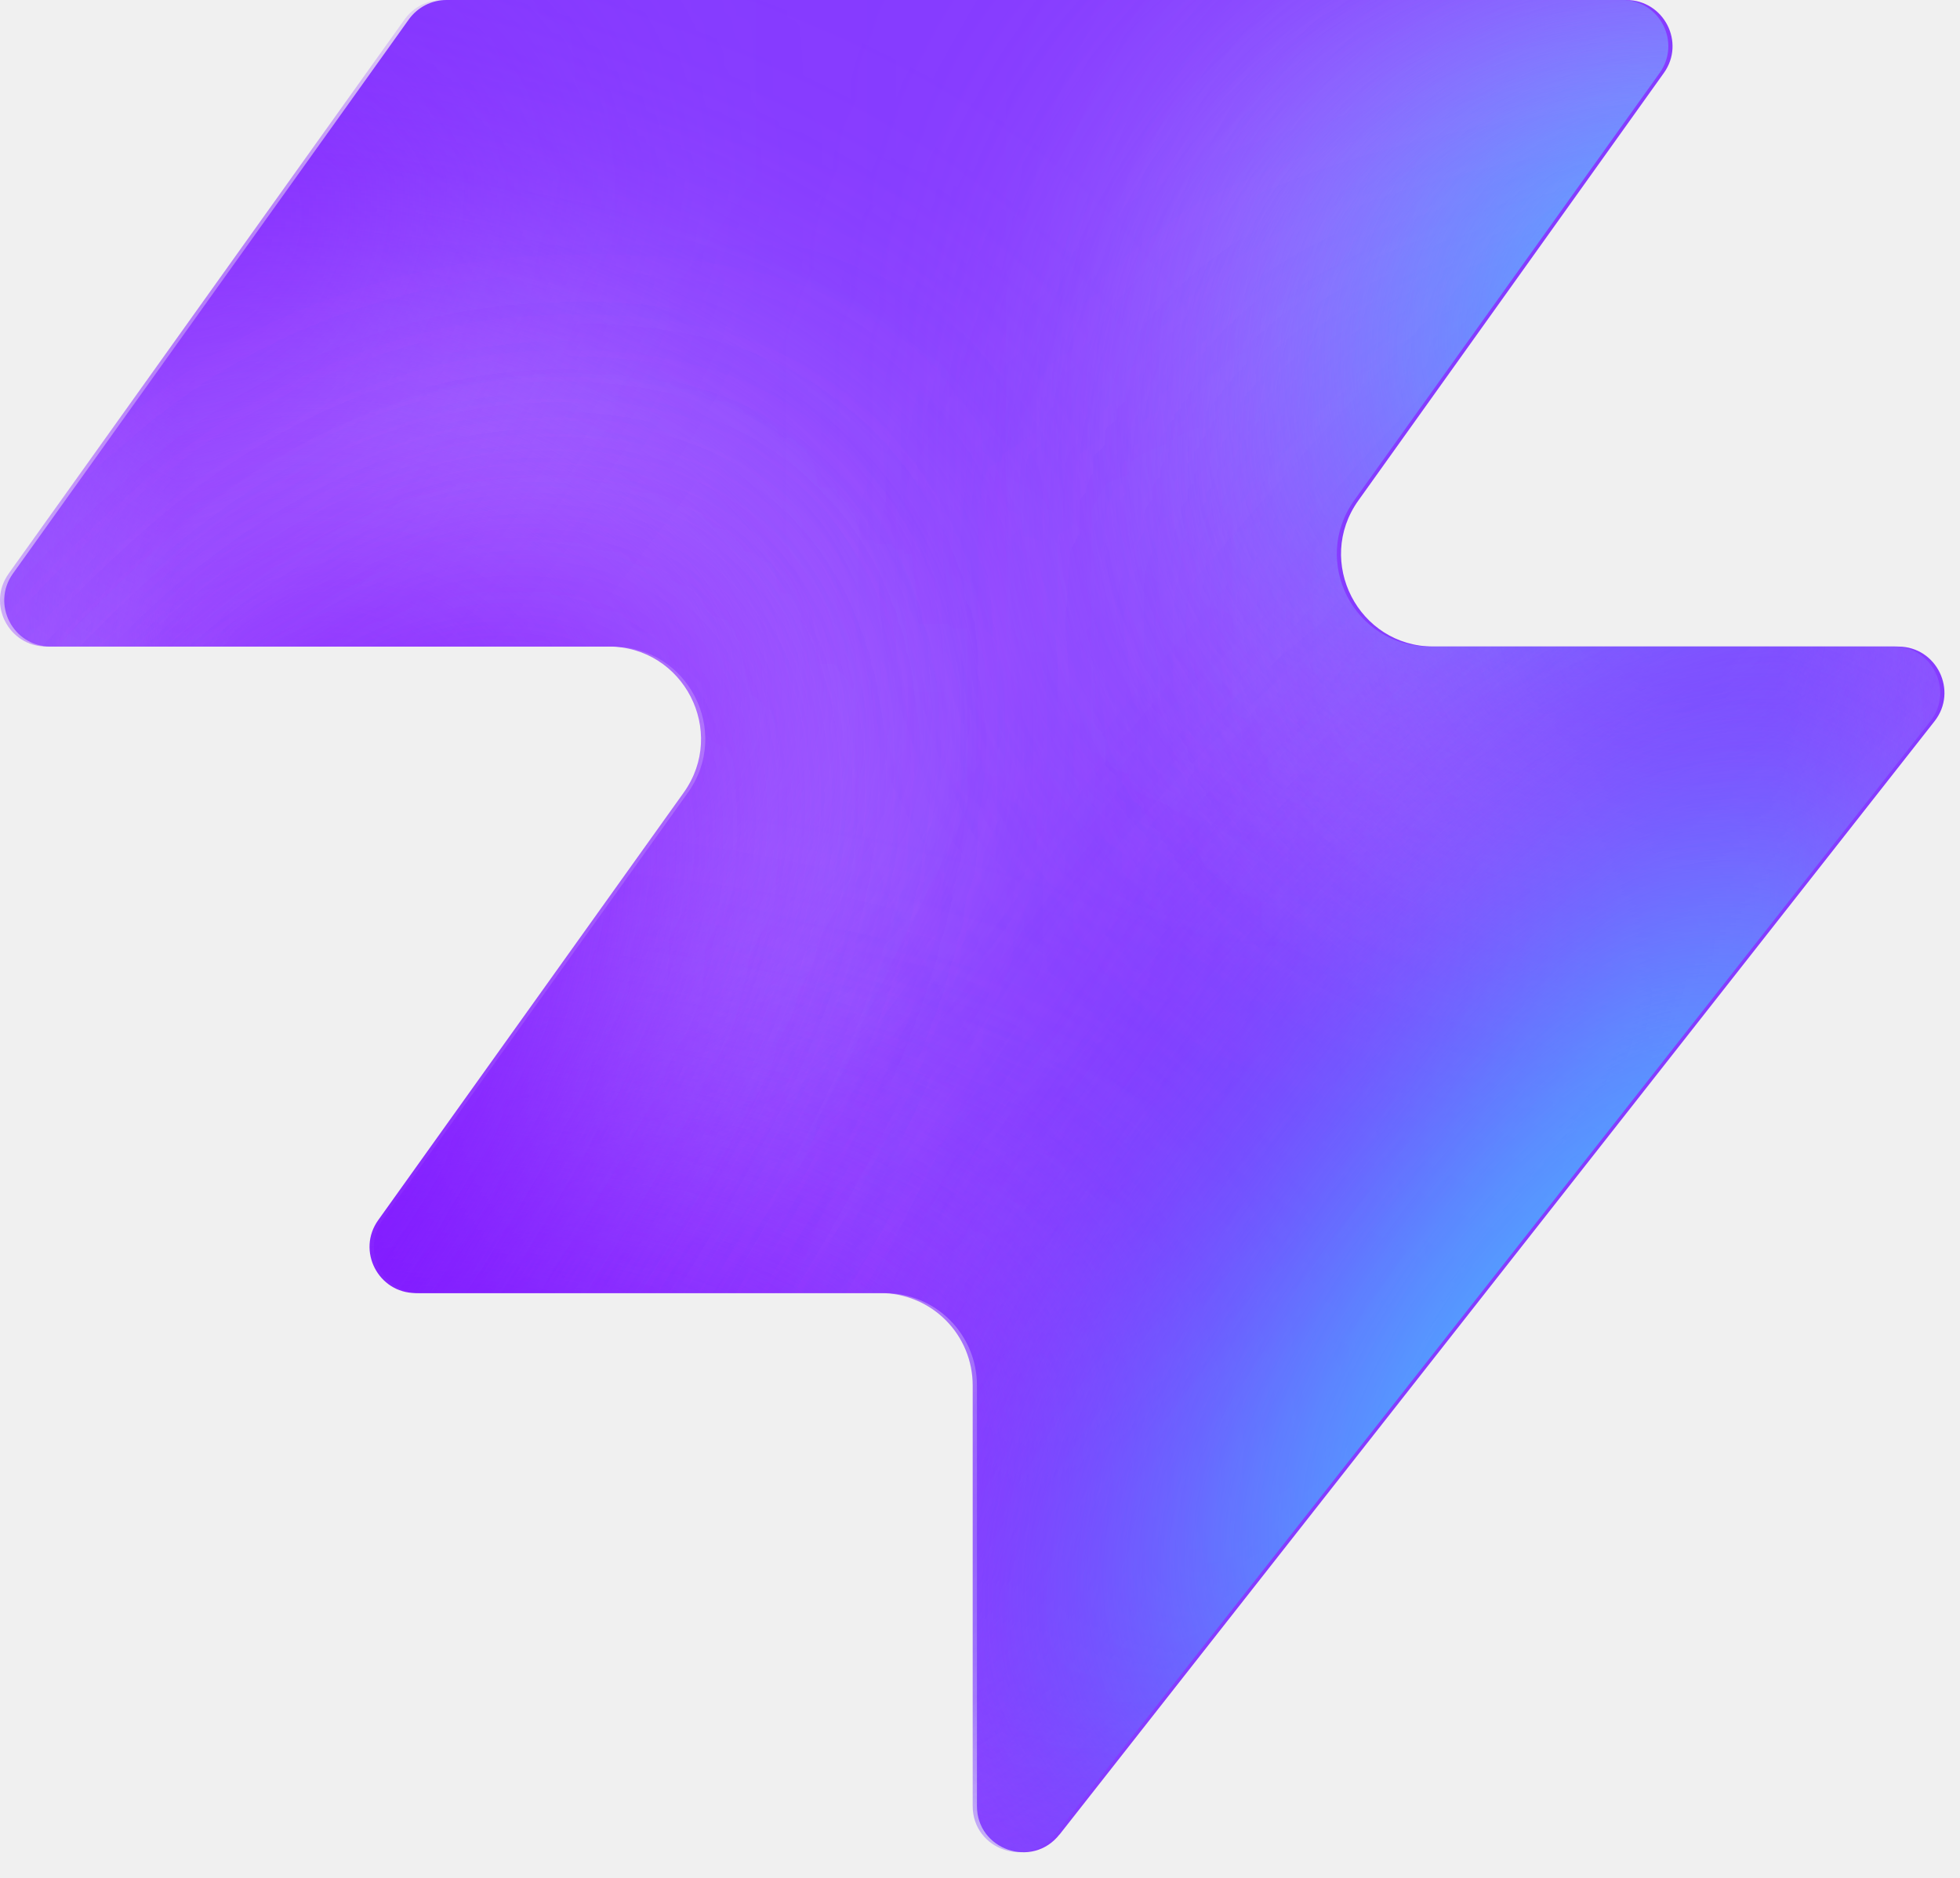
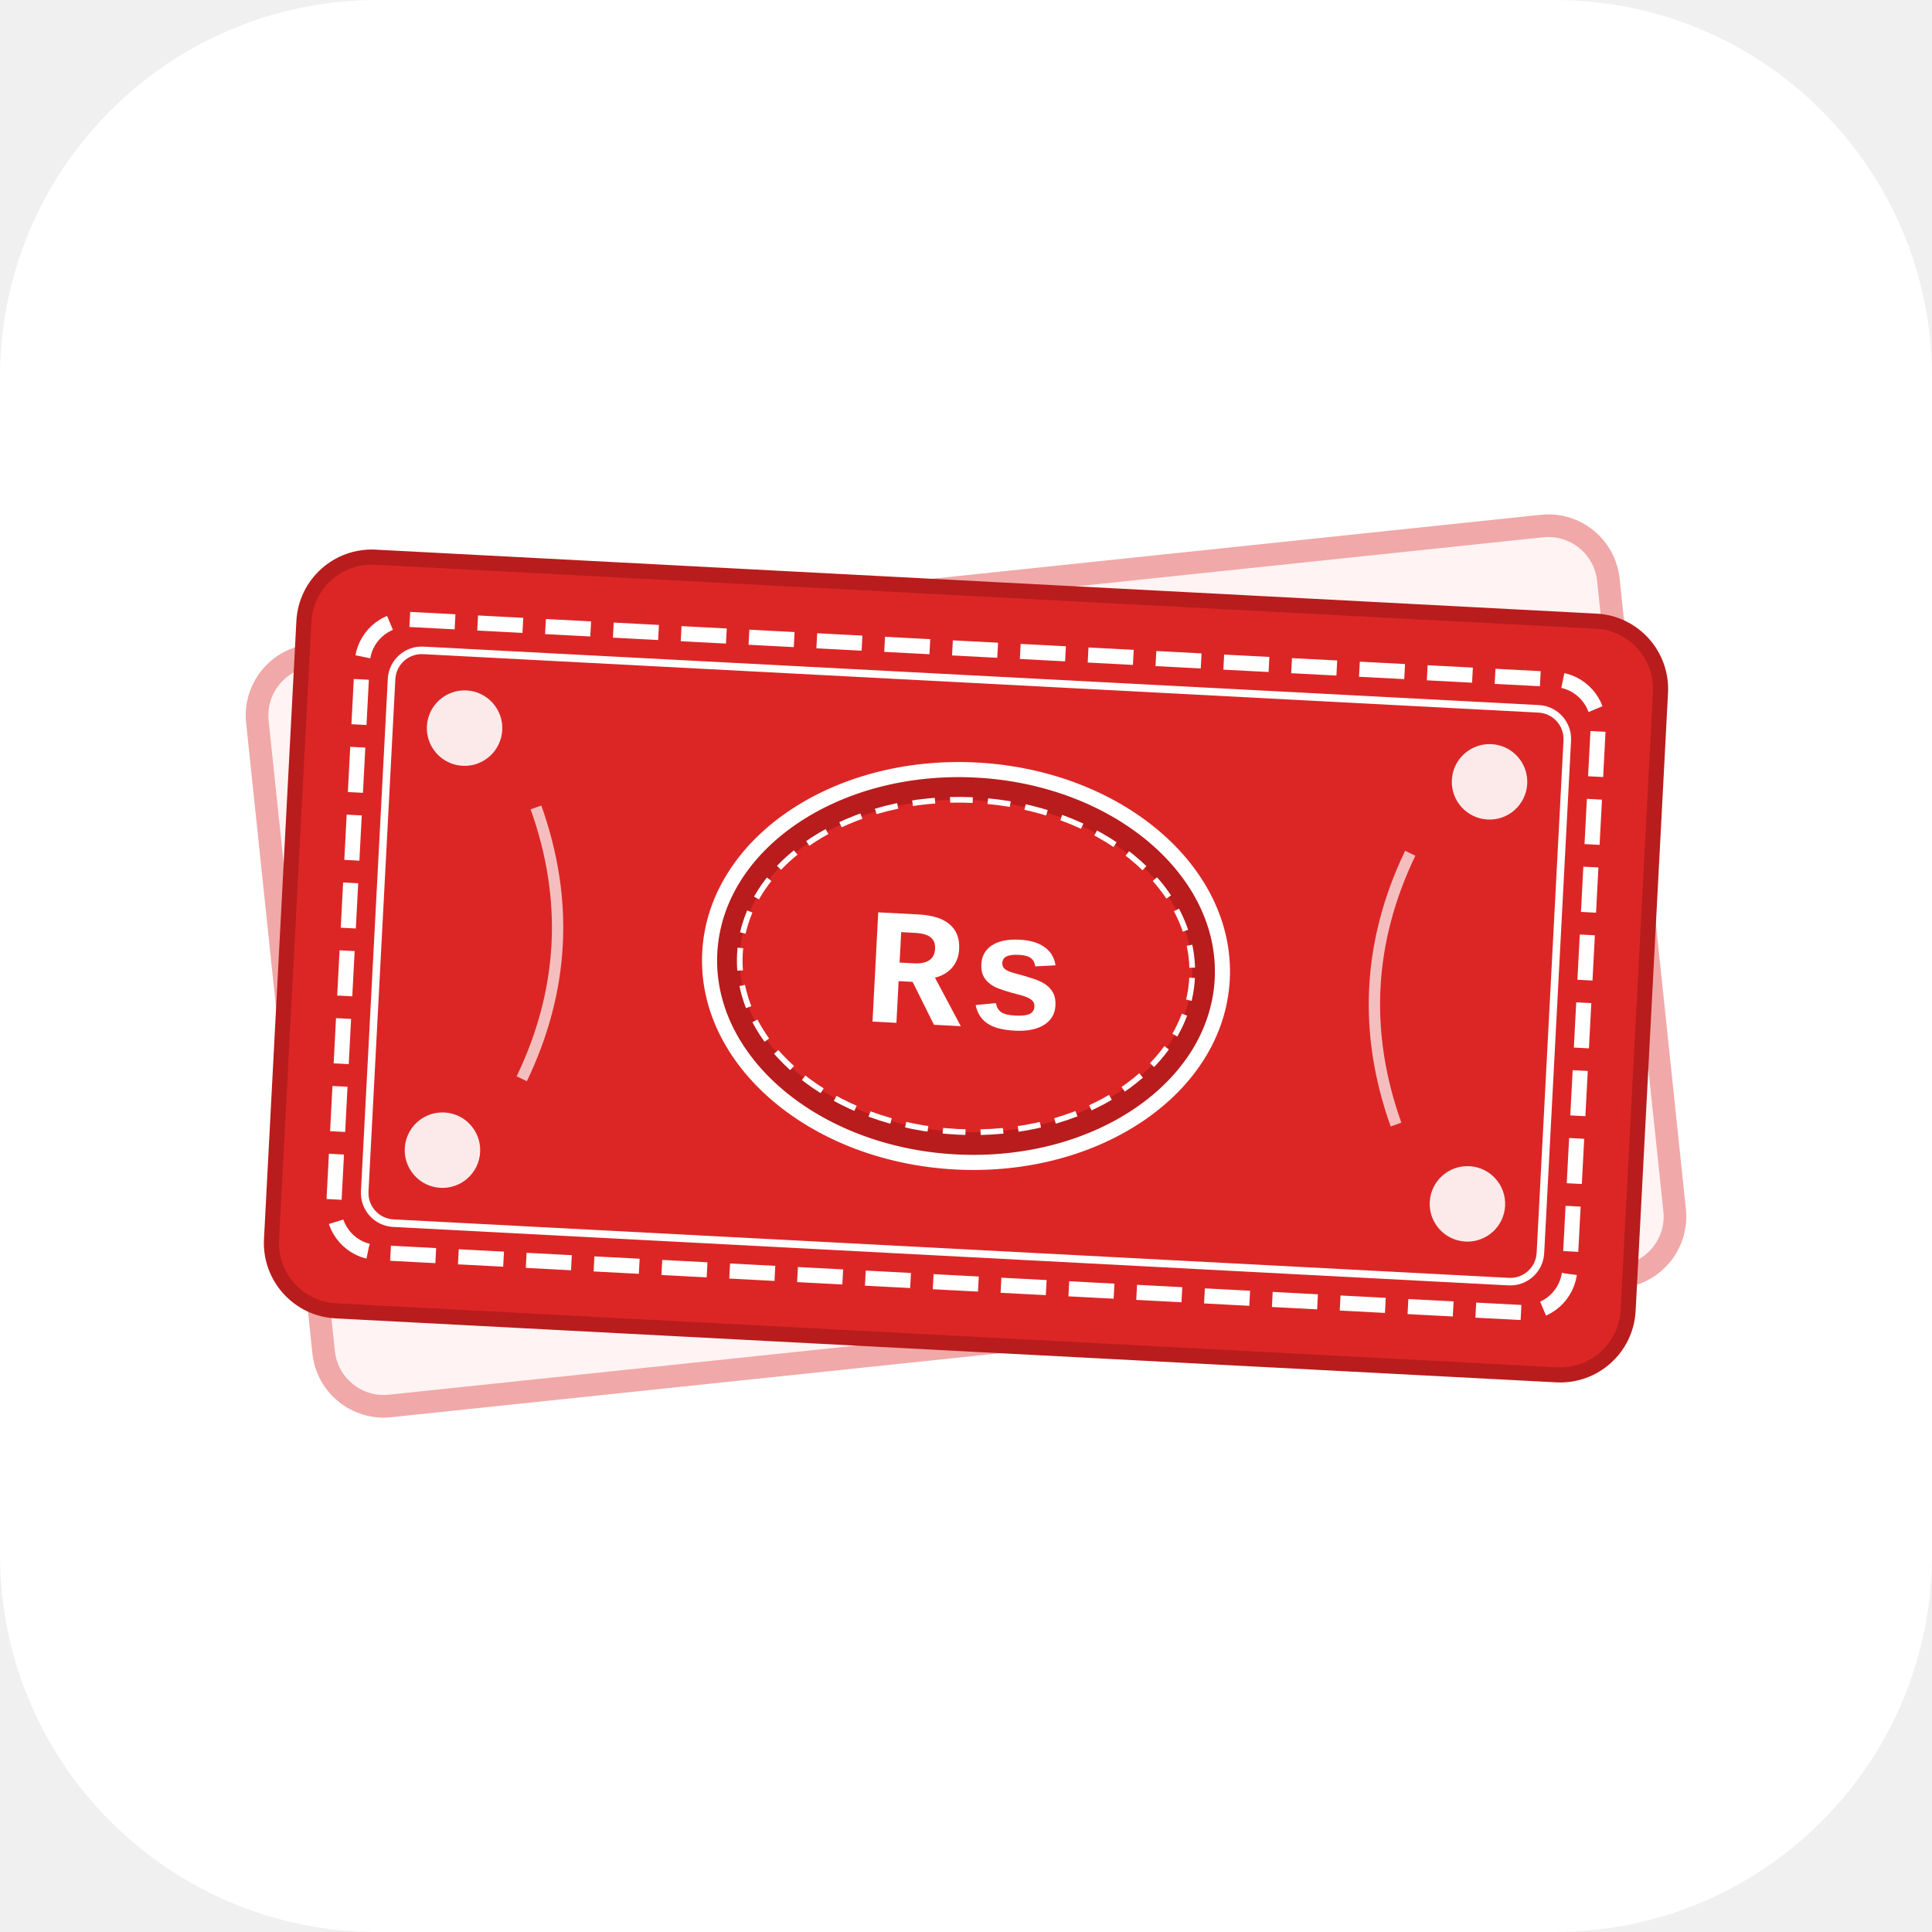
- <svg xmlns="http://www.w3.org/2000/svg" width="48" height="46" fill="none" viewBox="0 0 48 46">
-   <path fill="#863bff" d="M25.946 44.938c-.664.845-2.021.375-2.021-.698V33.937a2.26 2.26 0 0 0-2.262-2.262H10.287c-.92 0-1.456-1.04-.92-1.788l7.48-10.471c1.07-1.497 0-3.578-1.842-3.578H1.237c-.92 0-1.456-1.04-.92-1.788L10.013.474c.214-.297.556-.474.92-.474h28.894c.92 0 1.456 1.04.92 1.788l-7.48 10.471c-1.07 1.498 0 3.579 1.842 3.579h11.377c.943 0 1.473 1.088.89 1.83L25.947 44.94z" style="fill:#863bff;fill:color(display-p3 .525 .23 1);fill-opacity:1" />
-   <mask id="a" width="48" height="46" x="0" y="0" maskUnits="userSpaceOnUse" style="mask-type:alpha">
-     <path fill="#000" d="M25.842 44.938c-.664.844-2.021.375-2.021-.698V33.937a2.26 2.26 0 0 0-2.262-2.262H10.183c-.92 0-1.456-1.04-.92-1.788l7.48-10.471c1.07-1.498 0-3.579-1.842-3.579H1.133c-.92 0-1.456-1.04-.92-1.787L9.91.473c.214-.297.556-.474.92-.474h28.894c.92 0 1.456 1.04.92 1.788l-7.48 10.471c-1.07 1.498 0 3.578 1.842 3.578h11.377c.943 0 1.473 1.088.89 1.832L25.843 44.94z" style="fill:#000;fill-opacity:1" />
-   </mask>
-   <g mask="url(#a)">
-     <g filter="url(#b)">
-       <ellipse cx="5.508" cy="14.704" fill="#ede6ff" rx="5.508" ry="14.704" style="fill:#ede6ff;fill:color(display-p3 .927 .903 1);fill-opacity:1" transform="matrix(.00324 1 1 -.00324 -4.47 31.516)" />
-     </g>
-     <g filter="url(#c)">
-       <ellipse cx="10.399" cy="29.851" fill="#ede6ff" rx="10.399" ry="29.851" style="fill:#ede6ff;fill:color(display-p3 .927 .903 1);fill-opacity:1" transform="matrix(.00324 1 1 -.00324 -39.328 7.883)" />
-     </g>
-     <g filter="url(#d)">
-       <ellipse cx="5.508" cy="30.487" fill="#7e14ff" rx="5.508" ry="30.487" style="fill:#7e14ff;fill:color(display-p3 .492 .077 1);fill-opacity:1" transform="rotate(89.814 -25.913 -14.639)scale(1 -1)" />
-     </g>
-     <g filter="url(#e)">
-       <ellipse cx="5.508" cy="30.599" fill="#7e14ff" rx="5.508" ry="30.599" style="fill:#7e14ff;fill:color(display-p3 .492 .077 1);fill-opacity:1" transform="rotate(89.814 -32.644 -3.334)scale(1 -1)" />
-     </g>
-     <g filter="url(#f)">
-       <ellipse cx="5.508" cy="30.599" fill="#7e14ff" rx="5.508" ry="30.599" style="fill:#7e14ff;fill:color(display-p3 .492 .077 1);fill-opacity:1" transform="matrix(.00324 1 1 -.00324 -34.34 30.47)" />
-     </g>
-     <g filter="url(#g)">
-       <ellipse cx="14.072" cy="22.078" fill="#ede6ff" rx="14.072" ry="22.078" style="fill:#ede6ff;fill:color(display-p3 .927 .903 1);fill-opacity:1" transform="rotate(93.35 24.506 48.493)scale(-1 1)" />
-     </g>
-     <g filter="url(#h)">
-       <ellipse cx="3.47" cy="21.501" fill="#7e14ff" rx="3.47" ry="21.501" style="fill:#7e14ff;fill:color(display-p3 .492 .077 1);fill-opacity:1" transform="rotate(89.009 28.708 47.59)scale(-1 1)" />
-     </g>
-     <g filter="url(#i)">
-       <ellipse cx="3.47" cy="21.501" fill="#7e14ff" rx="3.47" ry="21.501" style="fill:#7e14ff;fill:color(display-p3 .492 .077 1);fill-opacity:1" transform="rotate(89.009 28.708 47.59)scale(-1 1)" />
-     </g>
-     <g filter="url(#j)">
-       <ellipse cx=".387" cy="8.972" fill="#7e14ff" rx="4.407" ry="29.108" style="fill:#7e14ff;fill:color(display-p3 .492 .077 1);fill-opacity:1" transform="rotate(39.51 .387 8.972)" />
-     </g>
-     <g filter="url(#k)">
-       <ellipse cx="47.523" cy="-6.092" fill="#7e14ff" rx="4.407" ry="29.108" style="fill:#7e14ff;fill:color(display-p3 .492 .077 1);fill-opacity:1" transform="rotate(37.892 47.523 -6.092)" />
-     </g>
-     <g filter="url(#l)">
-       <ellipse cx="41.412" cy="6.333" fill="#47bfff" rx="5.971" ry="9.665" style="fill:#47bfff;fill:color(display-p3 .28 .748 1);fill-opacity:1" transform="rotate(37.892 41.412 6.333)" />
-     </g>
-     <g filter="url(#m)">
-       <ellipse cx="-1.879" cy="38.332" fill="#7e14ff" rx="4.407" ry="29.108" style="fill:#7e14ff;fill:color(display-p3 .492 .077 1);fill-opacity:1" transform="rotate(37.892 -1.88 38.332)" />
-     </g>
-     <g filter="url(#n)">
-       <ellipse cx="-1.879" cy="38.332" fill="#7e14ff" rx="4.407" ry="29.108" style="fill:#7e14ff;fill:color(display-p3 .492 .077 1);fill-opacity:1" transform="rotate(37.892 -1.88 38.332)" />
-     </g>
-     <g filter="url(#o)">
-       <ellipse cx="35.651" cy="29.907" fill="#7e14ff" rx="4.407" ry="29.108" style="fill:#7e14ff;fill:color(display-p3 .492 .077 1);fill-opacity:1" transform="rotate(37.892 35.651 29.907)" />
-     </g>
-     <g filter="url(#p)">
-       <ellipse cx="38.418" cy="32.4" fill="#47bfff" rx="5.971" ry="15.297" style="fill:#47bfff;fill:color(display-p3 .28 .748 1);fill-opacity:1" transform="rotate(37.892 38.418 32.4)" />
-     </g>
+ <svg xmlns="http://www.w3.org/2000/svg" viewBox="0 0 512 512" width="512" height="512">
+   <rect width="512" height="512" rx="100" fill="#FFFFFF" />
+   <g transform="rotate(-6 256 256)">
+     <rect x="76" y="156" width="360" height="200" rx="16" fill="#FEE2E2" stroke="#DC2626" stroke-width="6" opacity="0.4" />
  </g>
-   <defs>
-     <filter id="b" width="60.045" height="41.654" x="-19.77" y="16.149" color-interpolation-filters="sRGB" filterUnits="userSpaceOnUse">
-       <feFlood flood-opacity="0" result="BackgroundImageFix" />
-       <feBlend in="SourceGraphic" in2="BackgroundImageFix" result="shape" />
-       <feGaussianBlur result="effect1_foregroundBlur_2002_17158" stdDeviation="7.659" />
-     </filter>
-     <filter id="c" width="90.34" height="51.437" x="-54.613" y="-7.533" color-interpolation-filters="sRGB" filterUnits="userSpaceOnUse">
-       <feFlood flood-opacity="0" result="BackgroundImageFix" />
-       <feBlend in="SourceGraphic" in2="BackgroundImageFix" result="shape" />
-       <feGaussianBlur result="effect1_foregroundBlur_2002_17158" stdDeviation="7.659" />
-     </filter>
-     <filter id="d" width="79.355" height="29.4" x="-49.64" y="2.03" color-interpolation-filters="sRGB" filterUnits="userSpaceOnUse">
-       <feFlood flood-opacity="0" result="BackgroundImageFix" />
-       <feBlend in="SourceGraphic" in2="BackgroundImageFix" result="shape" />
-       <feGaussianBlur result="effect1_foregroundBlur_2002_17158" stdDeviation="4.596" />
-     </filter>
-     <filter id="e" width="79.579" height="29.4" x="-45.045" y="20.029" color-interpolation-filters="sRGB" filterUnits="userSpaceOnUse">
-       <feFlood flood-opacity="0" result="BackgroundImageFix" />
-       <feBlend in="SourceGraphic" in2="BackgroundImageFix" result="shape" />
-       <feGaussianBlur result="effect1_foregroundBlur_2002_17158" stdDeviation="4.596" />
-     </filter>
-     <filter id="f" width="79.579" height="29.4" x="-43.513" y="21.178" color-interpolation-filters="sRGB" filterUnits="userSpaceOnUse">
-       <feFlood flood-opacity="0" result="BackgroundImageFix" />
-       <feBlend in="SourceGraphic" in2="BackgroundImageFix" result="shape" />
-       <feGaussianBlur result="effect1_foregroundBlur_2002_17158" stdDeviation="4.596" />
-     </filter>
-     <filter id="g" width="74.749" height="58.852" x="15.756" y="-17.901" color-interpolation-filters="sRGB" filterUnits="userSpaceOnUse">
-       <feFlood flood-opacity="0" result="BackgroundImageFix" />
-       <feBlend in="SourceGraphic" in2="BackgroundImageFix" result="shape" />
-       <feGaussianBlur result="effect1_foregroundBlur_2002_17158" stdDeviation="7.659" />
-     </filter>
-     <filter id="h" width="61.377" height="25.362" x="23.548" y="2.284" color-interpolation-filters="sRGB" filterUnits="userSpaceOnUse">
-       <feFlood flood-opacity="0" result="BackgroundImageFix" />
-       <feBlend in="SourceGraphic" in2="BackgroundImageFix" result="shape" />
-       <feGaussianBlur result="effect1_foregroundBlur_2002_17158" stdDeviation="4.596" />
-     </filter>
-     <filter id="i" width="61.377" height="25.362" x="23.548" y="2.284" color-interpolation-filters="sRGB" filterUnits="userSpaceOnUse">
-       <feFlood flood-opacity="0" result="BackgroundImageFix" />
-       <feBlend in="SourceGraphic" in2="BackgroundImageFix" result="shape" />
-       <feGaussianBlur result="effect1_foregroundBlur_2002_17158" stdDeviation="4.596" />
-     </filter>
-     <filter id="j" width="56.045" height="63.649" x="-27.636" y="-22.853" color-interpolation-filters="sRGB" filterUnits="userSpaceOnUse">
-       <feFlood flood-opacity="0" result="BackgroundImageFix" />
-       <feBlend in="SourceGraphic" in2="BackgroundImageFix" result="shape" />
-       <feGaussianBlur result="effect1_foregroundBlur_2002_17158" stdDeviation="4.596" />
-     </filter>
-     <filter id="k" width="54.814" height="64.646" x="20.116" y="-38.415" color-interpolation-filters="sRGB" filterUnits="userSpaceOnUse">
-       <feFlood flood-opacity="0" result="BackgroundImageFix" />
-       <feBlend in="SourceGraphic" in2="BackgroundImageFix" result="shape" />
-       <feGaussianBlur result="effect1_foregroundBlur_2002_17158" stdDeviation="4.596" />
-     </filter>
-     <filter id="l" width="33.541" height="35.313" x="24.641" y="-11.323" color-interpolation-filters="sRGB" filterUnits="userSpaceOnUse">
-       <feFlood flood-opacity="0" result="BackgroundImageFix" />
-       <feBlend in="SourceGraphic" in2="BackgroundImageFix" result="shape" />
-       <feGaussianBlur result="effect1_foregroundBlur_2002_17158" stdDeviation="4.596" />
-     </filter>
-     <filter id="m" width="54.814" height="64.646" x="-29.286" y="6.009" color-interpolation-filters="sRGB" filterUnits="userSpaceOnUse">
-       <feFlood flood-opacity="0" result="BackgroundImageFix" />
-       <feBlend in="SourceGraphic" in2="BackgroundImageFix" result="shape" />
-       <feGaussianBlur result="effect1_foregroundBlur_2002_17158" stdDeviation="4.596" />
-     </filter>
-     <filter id="n" width="54.814" height="64.646" x="-29.286" y="6.009" color-interpolation-filters="sRGB" filterUnits="userSpaceOnUse">
-       <feFlood flood-opacity="0" result="BackgroundImageFix" />
-       <feBlend in="SourceGraphic" in2="BackgroundImageFix" result="shape" />
-       <feGaussianBlur result="effect1_foregroundBlur_2002_17158" stdDeviation="4.596" />
-     </filter>
-     <filter id="o" width="54.814" height="64.646" x="8.244" y="-2.416" color-interpolation-filters="sRGB" filterUnits="userSpaceOnUse">
-       <feFlood flood-opacity="0" result="BackgroundImageFix" />
-       <feBlend in="SourceGraphic" in2="BackgroundImageFix" result="shape" />
-       <feGaussianBlur result="effect1_foregroundBlur_2002_17158" stdDeviation="4.596" />
-     </filter>
-     <filter id="p" width="39.409" height="43.623" x="18.713" y="10.588" color-interpolation-filters="sRGB" filterUnits="userSpaceOnUse">
-       <feFlood flood-opacity="0" result="BackgroundImageFix" />
-       <feBlend in="SourceGraphic" in2="BackgroundImageFix" result="shape" />
-       <feGaussianBlur result="effect1_foregroundBlur_2002_17158" stdDeviation="4.596" />
-     </filter>
-   </defs>
+   <g transform="rotate(3 256 256)">
+     <rect x="76" y="156" width="360" height="200" rx="18" fill="#DC2626" stroke="#B91C1C" stroke-width="4" />
+     <rect x="92" y="172" width="328" height="168" rx="12" fill="none" stroke="#FFFFFF" stroke-width="4" stroke-dasharray="12,6" />
+     <rect x="100" y="180" width="312" height="152" rx="8" fill="none" stroke="#FFFFFF" stroke-width="2" />
+     <circle cx="120" cy="200" r="10" fill="#FFFFFF" opacity="0.9" />
+     <circle cx="392" cy="200" r="10" fill="#FFFFFF" opacity="0.9" />
+     <circle cx="120" cy="312" r="10" fill="#FFFFFF" opacity="0.9" />
+     <circle cx="392" cy="312" r="10" fill="#FFFFFF" opacity="0.9" />
+     <path d="M 140 220 Q 155 256 140 292" fill="none" stroke="#FFFFFF" stroke-width="3" opacity="0.7" />
+     <path d="M 372 220 Q 357 256 372 292" fill="none" stroke="#FFFFFF" stroke-width="3" opacity="0.7" />
+     <ellipse cx="256" cy="256" rx="68" ry="52" fill="#B91C1C" stroke="#FFFFFF" stroke-width="4" />
+     <ellipse cx="256" cy="256" rx="60" ry="44" fill="#DC2626" stroke="#FFFFFF" stroke-width="1.5" stroke-dasharray="6,4" />
+     <text x="256" y="272" font-family="'Space Mono', 'Courier New', monospace, sans-serif" font-size="44" font-weight="900" fill="#FFFFFF" text-anchor="middle" letter-spacing="1">Rs</text>
+   </g>
</svg>
